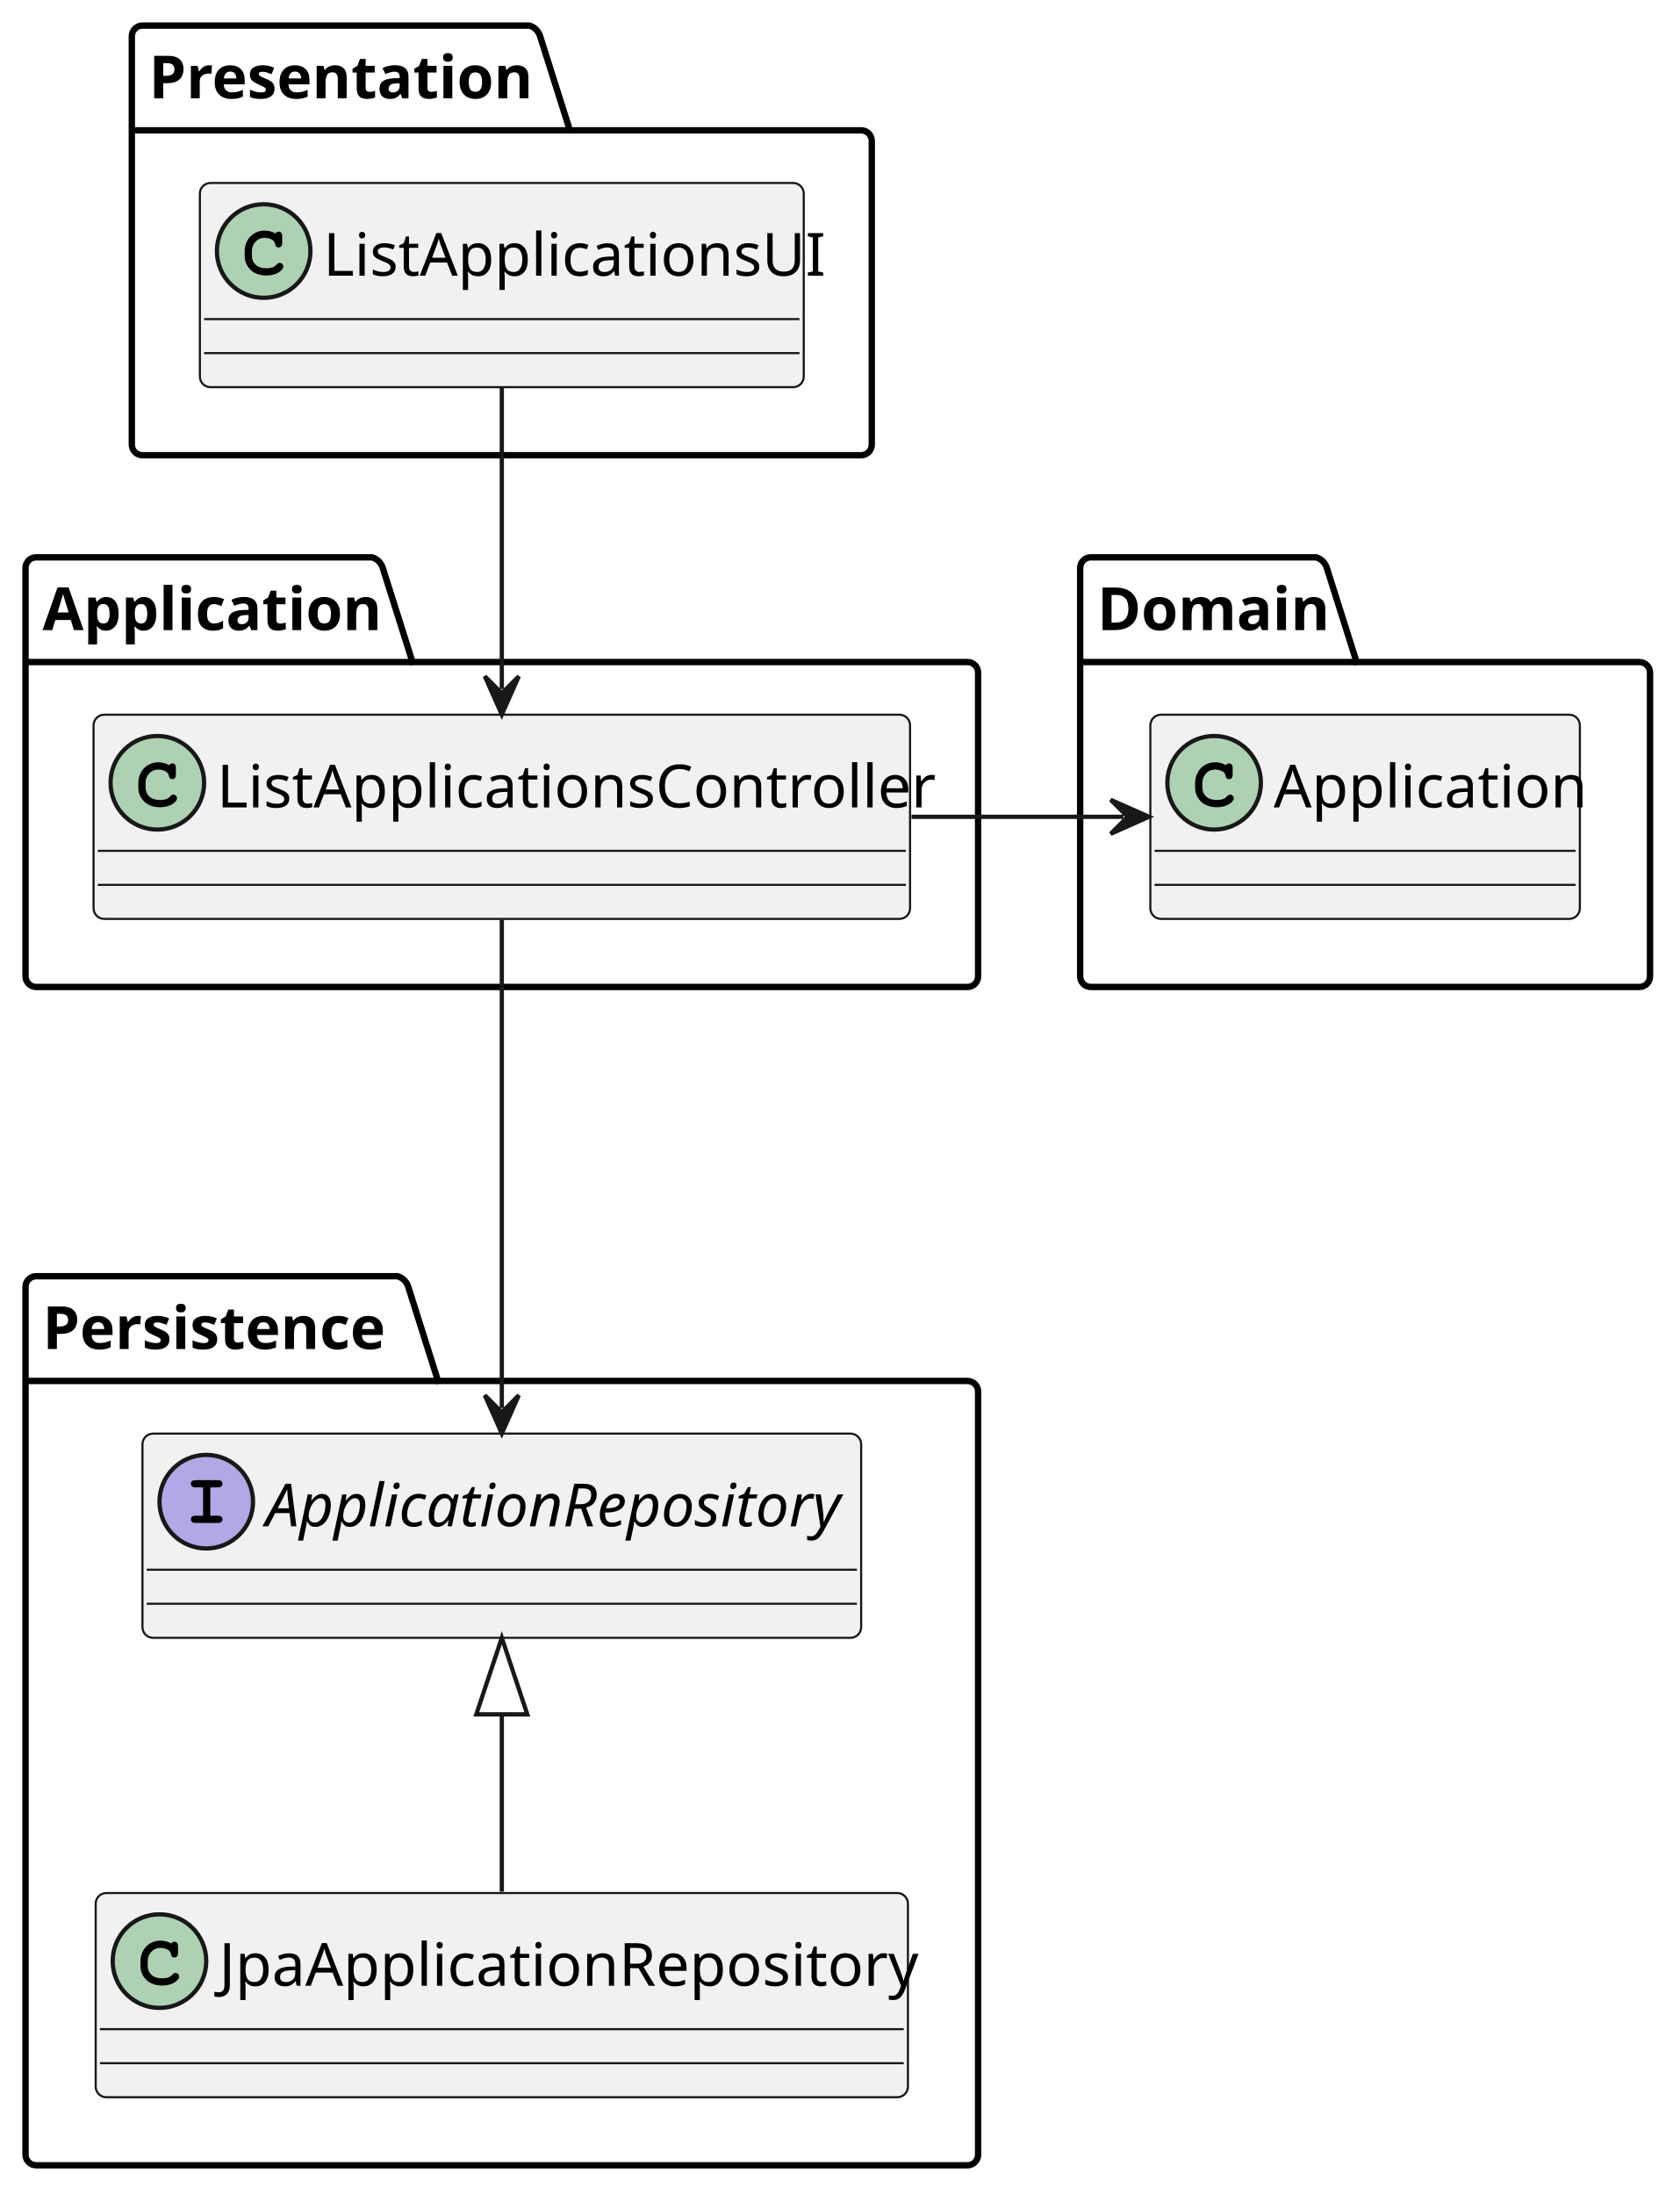
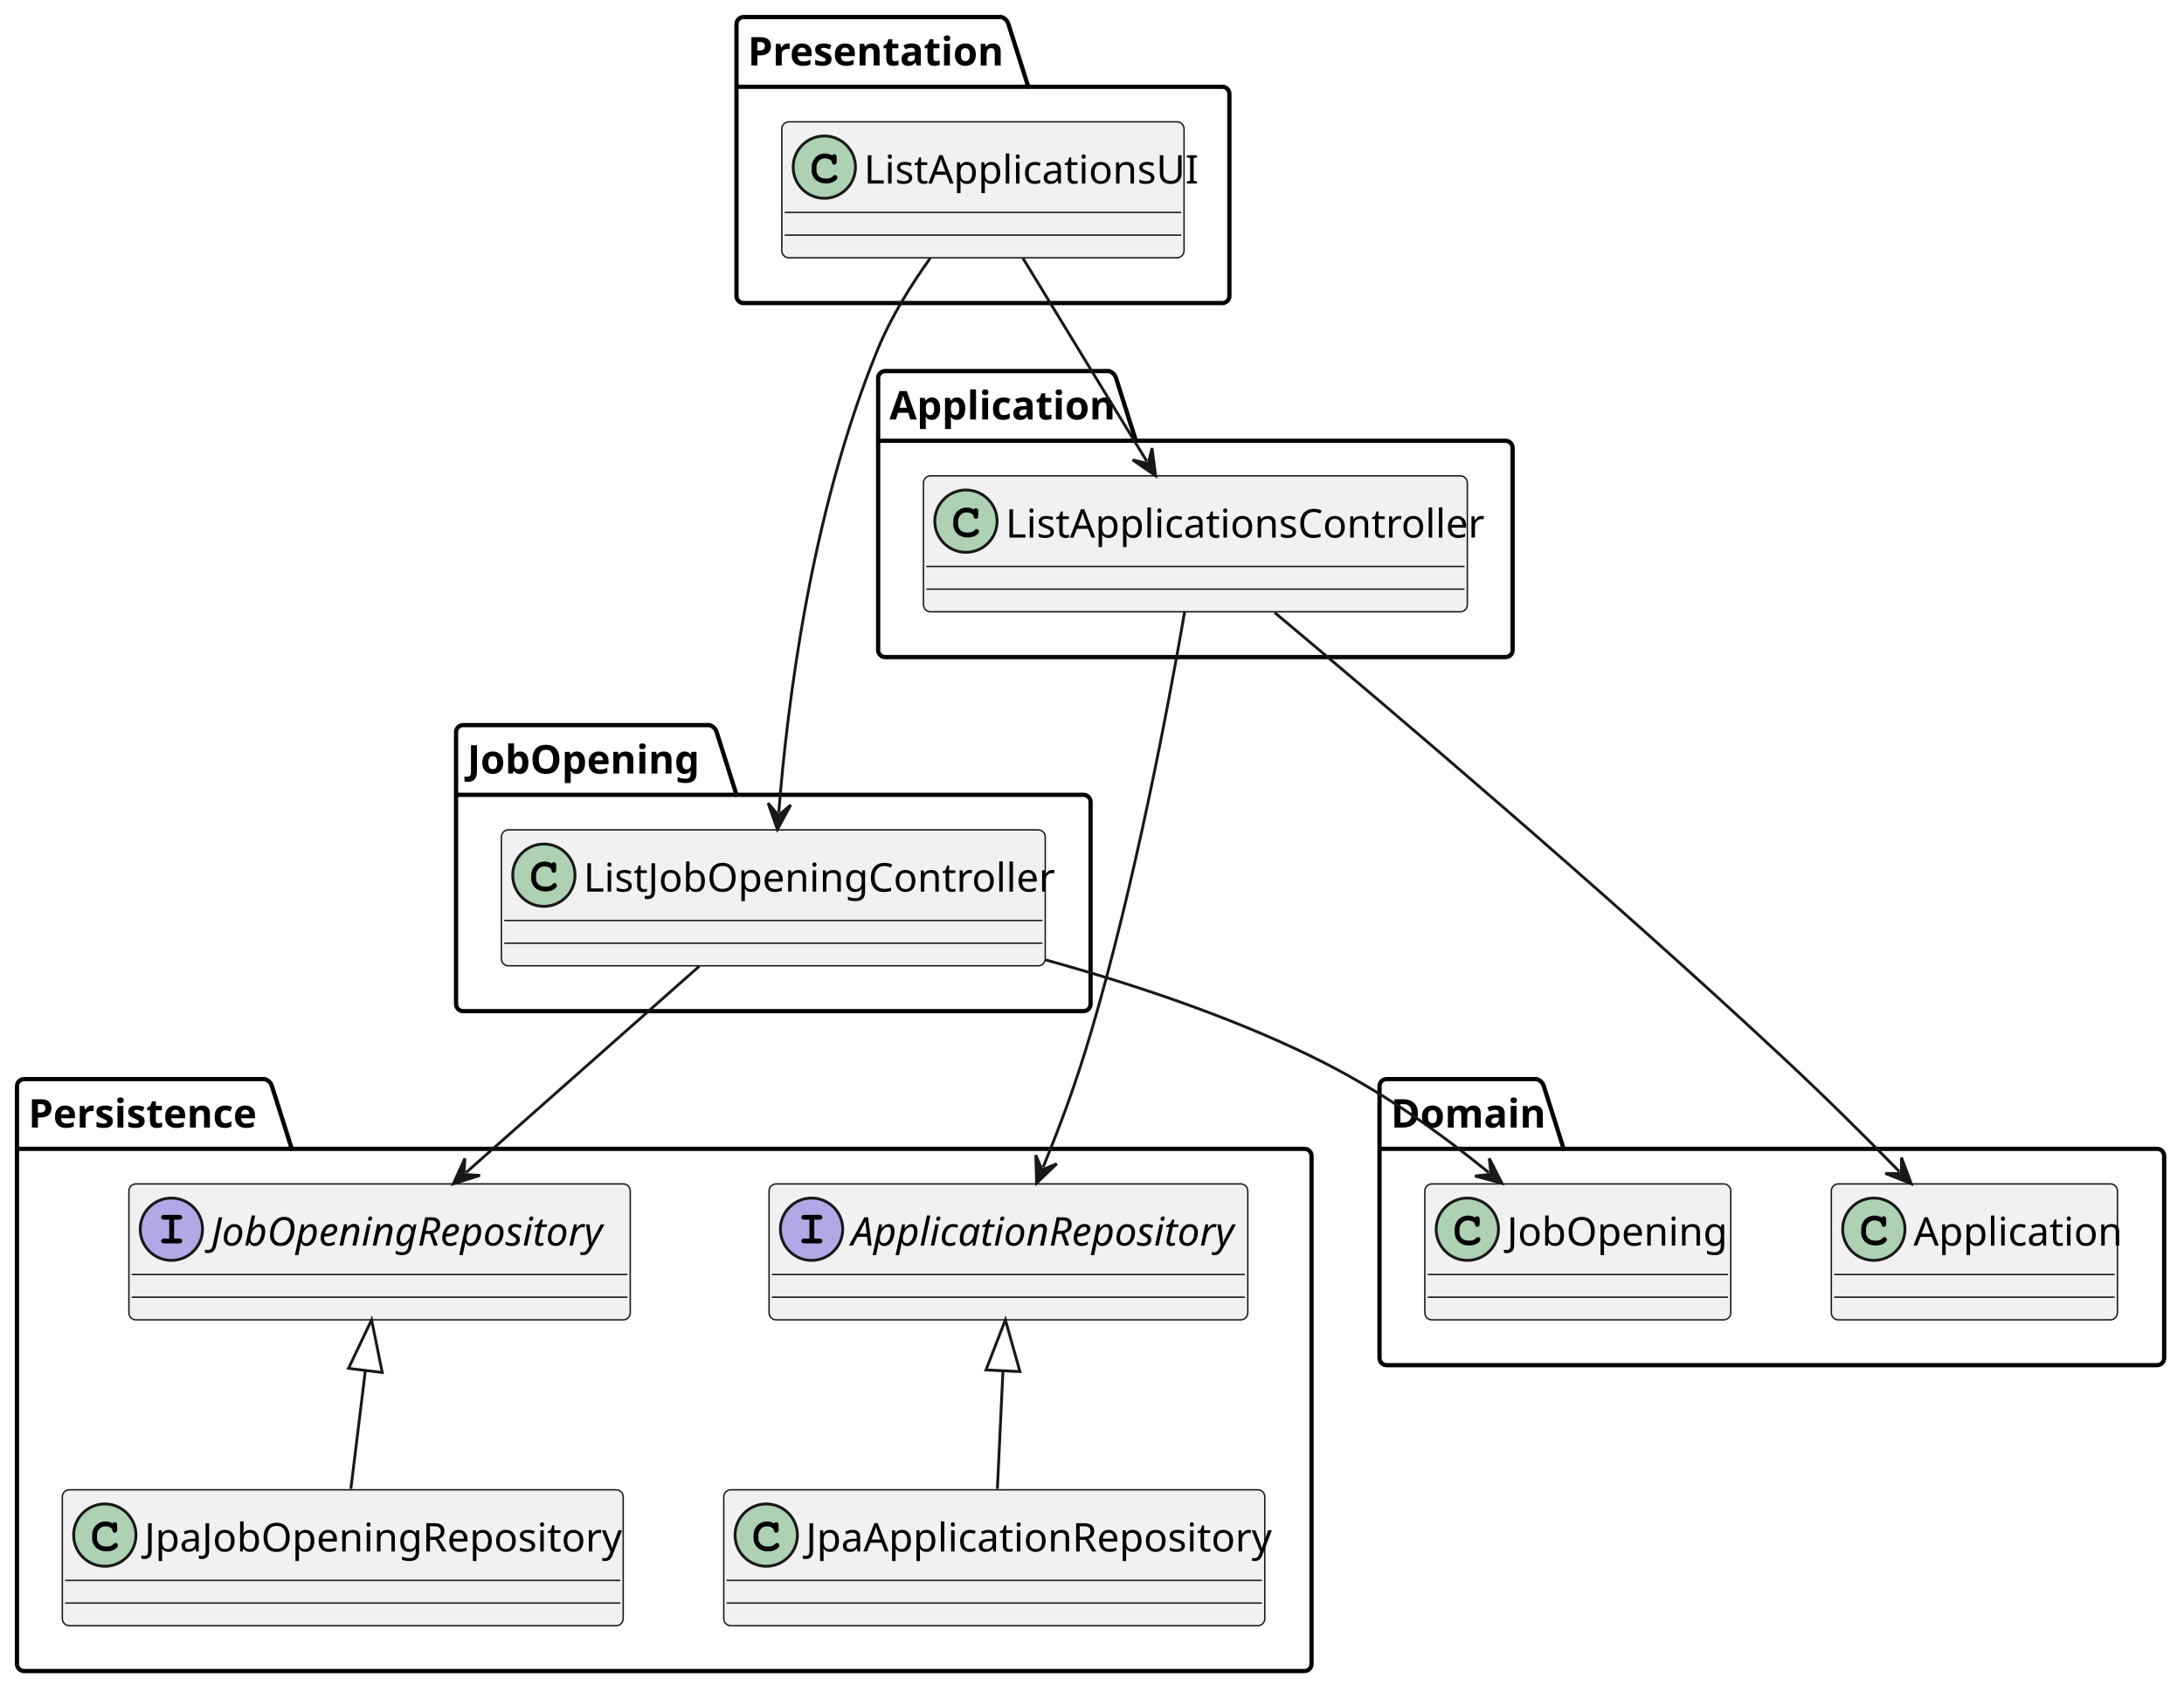
- <svg xmlns="http://www.w3.org/2000/svg" contentStyleType="text/css" height="516px" preserveAspectRatio="none" style="width:395px;height:516px;background:#FFFFFF;" version="1.1" viewBox="0 0 395 516" width="395px" zoomAndPan="magnify">
+ <svg xmlns="http://www.w3.org/2000/svg" contentStyleType="text/css" height="597px" preserveAspectRatio="none" style="width:771px;height:597px;background:#FFFFFF;" version="1.1" viewBox="0 0 771 597" width="771px" zoomAndPan="magnify">
  <defs />
  <g>
    <g id="cluster_Presentation">
-       <path d="M33.5,6.014 L124.5,6.014 A3.75,3.75 0 0 1 127,8.514 L134,30.635 L202.5,30.635 A2.5,2.5 0 0 1 205,33.135 L205,104.514 A2.5,2.5 0 0 1 202.5,107.014 L33.5,107.014 A2.5,2.5 0 0 1 31,104.514 L31,8.514 A2.5,2.5 0 0 1 33.5,6.014 " fill="none" style="stroke:#000000;stroke-width:1.5;" />
-       <line style="stroke:#000000;stroke-width:1.5;" x1="31" x2="134" y1="30.635" y2="30.635" />
-       <text fill="#000000" font-family="sans-serif" font-size="14" font-weight="bold" lengthAdjust="spacing" textLength="90" x="35" y="23.121">Presentation</text>
+       <path d="M262.5,6.014 L353.5,6.014 A3.75,3.75 0 0 1 356,8.514 L363,30.635 L431.5,30.635 A2.5,2.5 0 0 1 434,33.135 L434,104.514 A2.5,2.5 0 0 1 431.5,107.014 L262.5,107.014 A2.5,2.5 0 0 1 260,104.514 L260,8.514 A2.5,2.5 0 0 1 262.5,6.014 " fill="none" style="stroke:#000000;stroke-width:1.5;" />
+       <line style="stroke:#000000;stroke-width:1.5;" x1="260" x2="363" y1="30.635" y2="30.635" />
+       <text fill="#000000" font-family="sans-serif" font-size="14" font-weight="bold" lengthAdjust="spacing" textLength="90" x="264" y="23.121">Presentation</text>
    </g>
    <g id="cluster_Application">
-       <path d="M8.5,131.014 L87.5,131.014 A3.75,3.75 0 0 1 90,133.514 L97,155.635 L227.5,155.635 A2.5,2.5 0 0 1 230,158.135 L230,229.514 A2.5,2.5 0 0 1 227.5,232.014 L8.5,232.014 A2.5,2.5 0 0 1 6,229.514 L6,133.514 A2.5,2.5 0 0 1 8.5,131.014 " fill="none" style="stroke:#000000;stroke-width:1.5;" />
-       <line style="stroke:#000000;stroke-width:1.5;" x1="6" x2="97" y1="155.635" y2="155.635" />
-       <text fill="#000000" font-family="sans-serif" font-size="14" font-weight="bold" lengthAdjust="spacing" textLength="78" x="10" y="148.121">Application</text>
+       <path d="M312.5,131.014 L391.5,131.014 A3.75,3.75 0 0 1 394,133.514 L401,155.635 L531.5,155.635 A2.5,2.5 0 0 1 534,158.135 L534,229.514 A2.5,2.5 0 0 1 531.5,232.014 L312.5,232.014 A2.5,2.5 0 0 1 310,229.514 L310,133.514 A2.5,2.5 0 0 1 312.5,131.014 " fill="none" style="stroke:#000000;stroke-width:1.5;" />
+       <line style="stroke:#000000;stroke-width:1.5;" x1="310" x2="401" y1="155.635" y2="155.635" />
+       <text fill="#000000" font-family="sans-serif" font-size="14" font-weight="bold" lengthAdjust="spacing" textLength="78" x="314" y="148.121">Application</text>
+     </g>
+     <g id="cluster_JobOpening">
+       <path d="M163.5,256.014 L250.5,256.014 A3.75,3.75 0 0 1 253,258.514 L260,280.635 L382.5,280.635 A2.5,2.5 0 0 1 385,283.135 L385,354.514 A2.5,2.5 0 0 1 382.5,357.014 L163.5,357.014 A2.5,2.5 0 0 1 161,354.514 L161,258.514 A2.5,2.5 0 0 1 163.5,256.014 " fill="none" style="stroke:#000000;stroke-width:1.5;" />
+       <line style="stroke:#000000;stroke-width:1.5;" x1="161" x2="260" y1="280.635" y2="280.635" />
+       <text fill="#000000" font-family="sans-serif" font-size="14" font-weight="bold" lengthAdjust="spacing" textLength="86" x="165" y="273.121">JobOpening</text>
    </g>
    <g id="cluster_Persistence">
-       <path d="M8.5,300.014 L93.5,300.014 A3.75,3.75 0 0 1 96,302.514 L103,324.635 L227.5,324.635 A2.5,2.5 0 0 1 230,327.135 L230,506.514 A2.5,2.5 0 0 1 227.5,509.014 L8.5,509.014 A2.5,2.5 0 0 1 6,506.514 L6,302.514 A2.5,2.5 0 0 1 8.5,300.014 " fill="none" style="stroke:#000000;stroke-width:1.5;" />
-       <line style="stroke:#000000;stroke-width:1.5;" x1="6" x2="103" y1="324.635" y2="324.635" />
-       <text fill="#000000" font-family="sans-serif" font-size="14" font-weight="bold" lengthAdjust="spacing" textLength="84" x="10" y="317.121">Persistence</text>
+       <path d="M8.5,381.014 L93.5,381.014 A3.75,3.75 0 0 1 96,383.514 L103,405.635 L460.5,405.635 A2.5,2.5 0 0 1 463,408.135 L463,587.514 A2.5,2.5 0 0 1 460.5,590.014 L8.5,590.014 A2.5,2.5 0 0 1 6,587.514 L6,383.514 A2.5,2.5 0 0 1 8.5,381.014 " fill="none" style="stroke:#000000;stroke-width:1.5;" />
+       <line style="stroke:#000000;stroke-width:1.5;" x1="6" x2="103" y1="405.635" y2="405.635" />
+       <text fill="#000000" font-family="sans-serif" font-size="14" font-weight="bold" lengthAdjust="spacing" textLength="84" x="10" y="398.121">Persistence</text>
    </g>
    <g id="cluster_Domain">
-       <path d="M256.5,131.014 L309.5,131.014 A3.75,3.75 0 0 1 312,133.514 L319,155.635 L385.5,155.635 A2.5,2.5 0 0 1 388,158.135 L388,229.514 A2.5,2.5 0 0 1 385.5,232.014 L256.5,232.014 A2.5,2.5 0 0 1 254,229.514 L254,133.514 A2.5,2.5 0 0 1 256.5,131.014 " fill="none" style="stroke:#000000;stroke-width:1.5;" />
-       <line style="stroke:#000000;stroke-width:1.5;" x1="254" x2="319" y1="155.635" y2="155.635" />
-       <text fill="#000000" font-family="sans-serif" font-size="14" font-weight="bold" lengthAdjust="spacing" textLength="52" x="258" y="148.121">Domain</text>
+       <path d="M489.5,381.014 L542.5,381.014 A3.75,3.75 0 0 1 545,383.514 L552,405.635 L761.5,405.635 A2.5,2.5 0 0 1 764,408.135 L764,479.514 A2.5,2.5 0 0 1 761.5,482.014 L489.5,482.014 A2.5,2.5 0 0 1 487,479.514 L487,383.514 A2.5,2.5 0 0 1 489.5,381.014 " fill="none" style="stroke:#000000;stroke-width:1.5;" />
+       <line style="stroke:#000000;stroke-width:1.5;" x1="487" x2="552" y1="405.635" y2="405.635" />
+       <text fill="#000000" font-family="sans-serif" font-size="14" font-weight="bold" lengthAdjust="spacing" textLength="52" x="491" y="398.121">Domain</text>
    </g>
    <g id="elem_ListApplicationsUI">
-       <rect codeLine="3" fill="#F1F1F1" height="48" id="ListApplicationsUI" rx="2.5" ry="2.5" style="stroke:#181818;stroke-width:0.5;" width="142" x="47" y="43.014" />
-       <ellipse cx="62" cy="59.014" fill="#ADD1B2" rx="11" ry="11" style="stroke:#181818;stroke-width:1.0;" />
-       <path d="M64.766,54.889 Q64.922,54.67 65.109,54.56 Q65.297,54.451 65.516,54.451 Q65.891,54.451 66.125,54.717 Q66.359,54.967 66.359,55.576 L66.359,57.029 Q66.359,57.639 66.125,57.904 Q65.891,58.17 65.516,58.17 Q65.172,58.17 64.969,57.967 Q64.766,57.779 64.656,57.264 Q64.609,56.904 64.422,56.717 Q64.094,56.342 63.484,56.123 Q62.875,55.904 62.25,55.904 Q61.484,55.904 60.844,56.232 Q60.219,56.56 59.719,57.31 Q59.234,58.06 59.234,59.092 L59.234,60.185 Q59.234,61.42 60.125,62.248 Q61.016,63.06 62.609,63.06 Q63.547,63.06 64.203,62.81 Q64.594,62.654 65.016,62.217 Q65.281,61.951 65.422,61.873 Q65.578,61.795 65.781,61.795 Q66.109,61.795 66.359,62.06 Q66.625,62.31 66.625,62.654 Q66.625,62.998 66.281,63.404 Q65.781,63.982 64.984,64.311 Q63.906,64.764 62.609,64.764 Q61.094,64.764 59.891,64.139 Q58.906,63.639 58.219,62.576 Q57.531,61.498 57.531,60.217 L57.531,59.06 Q57.531,57.732 58.141,56.592 Q58.766,55.435 59.859,54.826 Q60.953,54.201 62.188,54.201 Q62.922,54.201 63.562,54.373 Q64.219,54.529 64.766,54.889 Z " fill="#000000" />
-       <text fill="#000000" font-family="sans-serif" font-size="14" lengthAdjust="spacing" textLength="110" x="76" y="64.811">ListApplicationsUI</text>
-       <line style="stroke:#181818;stroke-width:0.5;" x1="48" x2="188" y1="75.014" y2="75.014" />
-       <line style="stroke:#181818;stroke-width:0.5;" x1="48" x2="188" y1="83.014" y2="83.014" />
+       <rect codeLine="3" fill="#F1F1F1" height="48" id="ListApplicationsUI" rx="2.5" ry="2.5" style="stroke:#181818;stroke-width:0.5;" width="142" x="276" y="43.014" />
+       <ellipse cx="291" cy="59.014" fill="#ADD1B2" rx="11" ry="11" style="stroke:#181818;stroke-width:1.0;" />
+       <path d="M293.766,54.889 Q293.922,54.67 294.109,54.56 Q294.297,54.451 294.516,54.451 Q294.891,54.451 295.125,54.717 Q295.359,54.967 295.359,55.576 L295.359,57.029 Q295.359,57.639 295.125,57.904 Q294.891,58.17 294.516,58.17 Q294.172,58.17 293.969,57.967 Q293.766,57.779 293.656,57.264 Q293.609,56.904 293.422,56.717 Q293.094,56.342 292.484,56.123 Q291.875,55.904 291.25,55.904 Q290.484,55.904 289.844,56.232 Q289.219,56.56 288.719,57.31 Q288.234,58.06 288.234,59.092 L288.234,60.185 Q288.234,61.42 289.125,62.248 Q290.016,63.06 291.609,63.06 Q292.547,63.06 293.203,62.81 Q293.594,62.654 294.016,62.217 Q294.281,61.951 294.422,61.873 Q294.578,61.795 294.781,61.795 Q295.109,61.795 295.359,62.06 Q295.625,62.31 295.625,62.654 Q295.625,62.998 295.281,63.404 Q294.781,63.982 293.984,64.311 Q292.906,64.764 291.609,64.764 Q290.094,64.764 288.891,64.139 Q287.906,63.639 287.219,62.576 Q286.531,61.498 286.531,60.217 L286.531,59.06 Q286.531,57.732 287.141,56.592 Q287.766,55.435 288.859,54.826 Q289.953,54.201 291.188,54.201 Q291.922,54.201 292.562,54.373 Q293.219,54.529 293.766,54.889 Z " fill="#000000" />
+       <text fill="#000000" font-family="sans-serif" font-size="14" lengthAdjust="spacing" textLength="110" x="305" y="64.811">ListApplicationsUI</text>
+       <line style="stroke:#181818;stroke-width:0.5;" x1="277" x2="417" y1="75.014" y2="75.014" />
+       <line style="stroke:#181818;stroke-width:0.5;" x1="277" x2="417" y1="83.014" y2="83.014" />
    </g>
    <g id="elem_ListApplicationsController">
-       <rect codeLine="7" fill="#F1F1F1" height="48" id="ListApplicationsController" rx="2.5" ry="2.5" style="stroke:#181818;stroke-width:0.5;" width="192" x="22" y="168.014" />
-       <ellipse cx="37" cy="184.014" fill="#ADD1B2" rx="11" ry="11" style="stroke:#181818;stroke-width:1.0;" />
-       <path d="M39.766,179.889 Q39.922,179.67 40.109,179.56 Q40.297,179.451 40.516,179.451 Q40.891,179.451 41.125,179.717 Q41.359,179.967 41.359,180.576 L41.359,182.029 Q41.359,182.639 41.125,182.904 Q40.891,183.17 40.516,183.17 Q40.172,183.17 39.969,182.967 Q39.766,182.779 39.656,182.264 Q39.609,181.904 39.422,181.717 Q39.094,181.342 38.484,181.123 Q37.875,180.904 37.25,180.904 Q36.484,180.904 35.844,181.232 Q35.219,181.56 34.719,182.31 Q34.234,183.06 34.234,184.092 L34.234,185.185 Q34.234,186.42 35.125,187.248 Q36.016,188.06 37.609,188.06 Q38.547,188.06 39.203,187.81 Q39.594,187.654 40.016,187.217 Q40.281,186.951 40.422,186.873 Q40.578,186.795 40.781,186.795 Q41.109,186.795 41.359,187.06 Q41.625,187.31 41.625,187.654 Q41.625,187.998 41.281,188.404 Q40.781,188.982 39.984,189.31 Q38.906,189.764 37.609,189.764 Q36.094,189.764 34.891,189.139 Q33.906,188.639 33.219,187.576 Q32.531,186.498 32.531,185.217 L32.531,184.06 Q32.531,182.732 33.141,181.592 Q33.766,180.435 34.859,179.826 Q35.953,179.201 37.188,179.201 Q37.922,179.201 38.562,179.373 Q39.219,179.529 39.766,179.889 Z " fill="#000000" />
-       <text fill="#000000" font-family="sans-serif" font-size="14" lengthAdjust="spacing" textLength="160" x="51" y="189.81">ListApplicationsController</text>
-       <line style="stroke:#181818;stroke-width:0.5;" x1="23" x2="213" y1="200.014" y2="200.014" />
-       <line style="stroke:#181818;stroke-width:0.5;" x1="23" x2="213" y1="208.014" y2="208.014" />
+       <rect codeLine="7" fill="#F1F1F1" height="48" id="ListApplicationsController" rx="2.5" ry="2.5" style="stroke:#181818;stroke-width:0.5;" width="192" x="326" y="168.014" />
+       <ellipse cx="341" cy="184.014" fill="#ADD1B2" rx="11" ry="11" style="stroke:#181818;stroke-width:1.0;" />
+       <path d="M343.766,179.889 Q343.922,179.67 344.109,179.56 Q344.297,179.451 344.516,179.451 Q344.891,179.451 345.125,179.717 Q345.359,179.967 345.359,180.576 L345.359,182.029 Q345.359,182.639 345.125,182.904 Q344.891,183.17 344.516,183.17 Q344.172,183.17 343.969,182.967 Q343.766,182.779 343.656,182.264 Q343.609,181.904 343.422,181.717 Q343.094,181.342 342.484,181.123 Q341.875,180.904 341.25,180.904 Q340.484,180.904 339.844,181.232 Q339.219,181.56 338.719,182.31 Q338.234,183.06 338.234,184.092 L338.234,185.185 Q338.234,186.42 339.125,187.248 Q340.016,188.06 341.609,188.06 Q342.547,188.06 343.203,187.81 Q343.594,187.654 344.016,187.217 Q344.281,186.951 344.422,186.873 Q344.578,186.795 344.781,186.795 Q345.109,186.795 345.359,187.06 Q345.625,187.31 345.625,187.654 Q345.625,187.998 345.281,188.404 Q344.781,188.982 343.984,189.31 Q342.906,189.764 341.609,189.764 Q340.094,189.764 338.891,189.139 Q337.906,188.639 337.219,187.576 Q336.531,186.498 336.531,185.217 L336.531,184.06 Q336.531,182.732 337.141,181.592 Q337.766,180.435 338.859,179.826 Q339.953,179.201 341.188,179.201 Q341.922,179.201 342.562,179.373 Q343.219,179.529 343.766,179.889 Z " fill="#000000" />
+       <text fill="#000000" font-family="sans-serif" font-size="14" lengthAdjust="spacing" textLength="160" x="355" y="189.81">ListApplicationsController</text>
+       <line style="stroke:#181818;stroke-width:0.5;" x1="327" x2="517" y1="200.014" y2="200.014" />
+       <line style="stroke:#181818;stroke-width:0.5;" x1="327" x2="517" y1="208.014" y2="208.014" />
+     </g>
+     <g id="elem_ListJobOpeningController">
+       <rect codeLine="10" fill="#F1F1F1" height="48" id="ListJobOpeningController" rx="2.5" ry="2.5" style="stroke:#181818;stroke-width:0.5;" width="192" x="177" y="293.014" />
+       <ellipse cx="192" cy="309.014" fill="#ADD1B2" rx="11" ry="11" style="stroke:#181818;stroke-width:1.0;" />
+       <path d="M194.766,304.889 Q194.922,304.67 195.109,304.56 Q195.297,304.451 195.516,304.451 Q195.891,304.451 196.125,304.717 Q196.359,304.967 196.359,305.576 L196.359,307.029 Q196.359,307.639 196.125,307.904 Q195.891,308.17 195.516,308.17 Q195.172,308.17 194.969,307.967 Q194.766,307.779 194.656,307.264 Q194.609,306.904 194.422,306.717 Q194.094,306.342 193.484,306.123 Q192.875,305.904 192.25,305.904 Q191.484,305.904 190.844,306.232 Q190.219,306.56 189.719,307.31 Q189.234,308.06 189.234,309.092 L189.234,310.185 Q189.234,311.42 190.125,312.248 Q191.016,313.06 192.609,313.06 Q193.547,313.06 194.203,312.81 Q194.594,312.654 195.016,312.217 Q195.281,311.951 195.422,311.873 Q195.578,311.795 195.781,311.795 Q196.109,311.795 196.359,312.06 Q196.625,312.31 196.625,312.654 Q196.625,312.998 196.281,313.404 Q195.781,313.982 194.984,314.31 Q193.906,314.764 192.609,314.764 Q191.094,314.764 189.891,314.139 Q188.906,313.639 188.219,312.576 Q187.531,311.498 187.531,310.217 L187.531,309.06 Q187.531,307.732 188.141,306.592 Q188.766,305.435 189.859,304.826 Q190.953,304.201 192.188,304.201 Q192.922,304.201 193.562,304.373 Q194.219,304.529 194.766,304.889 Z " fill="#000000" />
+       <text fill="#000000" font-family="sans-serif" font-size="14" lengthAdjust="spacing" textLength="160" x="206" y="314.81">ListJobOpeningController</text>
+       <line style="stroke:#181818;stroke-width:0.5;" x1="178" x2="368" y1="325.014" y2="325.014" />
+       <line style="stroke:#181818;stroke-width:0.5;" x1="178" x2="368" y1="333.014" y2="333.014" />
    </g>
    <g id="elem_ApplicationRepository">
-       <rect codeLine="11" fill="#F1F1F1" height="48" id="ApplicationRepository" rx="2.5" ry="2.5" style="stroke:#181818;stroke-width:0.5;" width="169" x="33.5" y="337.014" />
-       <ellipse cx="48.5" cy="353.014" fill="#B4A7E5" rx="11" ry="11" style="stroke:#181818;stroke-width:1.0;" />
-       <path d="M49.453,349.654 L49.453,356.31 L51.172,356.31 Q51.781,356.31 52.047,356.545 Q52.312,356.779 52.312,357.17 Q52.312,357.545 52.047,357.779 Q51.781,358.014 51.172,358.014 L46.031,358.014 Q45.422,358.014 45.156,357.779 Q44.891,357.545 44.891,357.154 Q44.891,356.779 45.156,356.545 Q45.422,356.31 46.031,356.31 L47.75,356.31 L47.75,349.654 L46.031,349.654 Q45.422,349.654 45.156,349.42 Q44.891,349.185 44.891,348.795 Q44.891,348.42 45.156,348.185 Q45.422,347.951 46.031,347.951 L51.172,347.951 Q51.781,347.951 52.047,348.185 Q52.312,348.42 52.312,348.795 Q52.312,349.185 52.047,349.42 Q51.781,349.654 51.172,349.654 L49.453,349.654 Z " fill="#000000" />
-       <text fill="#000000" font-family="sans-serif" font-size="14" font-style="italic" lengthAdjust="spacing" textLength="137" x="62.5" y="358.81">ApplicationRepository</text>
-       <line style="stroke:#181818;stroke-width:0.5;" x1="34.5" x2="201.5" y1="369.014" y2="369.014" />
-       <line style="stroke:#181818;stroke-width:0.5;" x1="34.5" x2="201.5" y1="377.014" y2="377.014" />
+       <rect codeLine="14" fill="#F1F1F1" height="48" id="ApplicationRepository" rx="2.5" ry="2.5" style="stroke:#181818;stroke-width:0.5;" width="169" x="271.5" y="418.014" />
+       <ellipse cx="286.5" cy="434.014" fill="#B4A7E5" rx="11" ry="11" style="stroke:#181818;stroke-width:1.0;" />
+       <path d="M287.453,430.654 L287.453,437.31 L289.172,437.31 Q289.781,437.31 290.047,437.545 Q290.312,437.779 290.312,438.17 Q290.312,438.545 290.047,438.779 Q289.781,439.014 289.172,439.014 L284.031,439.014 Q283.422,439.014 283.156,438.779 Q282.891,438.545 282.891,438.154 Q282.891,437.779 283.156,437.545 Q283.422,437.31 284.031,437.31 L285.75,437.31 L285.75,430.654 L284.031,430.654 Q283.422,430.654 283.156,430.42 Q282.891,430.185 282.891,429.795 Q282.891,429.42 283.156,429.185 Q283.422,428.951 284.031,428.951 L289.172,428.951 Q289.781,428.951 290.047,429.185 Q290.312,429.42 290.312,429.795 Q290.312,430.185 290.047,430.42 Q289.781,430.654 289.172,430.654 L287.453,430.654 Z " fill="#000000" />
+       <text fill="#000000" font-family="sans-serif" font-size="14" font-style="italic" lengthAdjust="spacing" textLength="137" x="300.5" y="439.81">ApplicationRepository</text>
+       <line style="stroke:#181818;stroke-width:0.5;" x1="272.5" x2="439.5" y1="450.014" y2="450.014" />
+       <line style="stroke:#181818;stroke-width:0.5;" x1="272.5" x2="439.5" y1="458.014" y2="458.014" />
+     </g>
+     <g id="elem_JobOpeningRepository">
+       <rect codeLine="15" fill="#F1F1F1" height="48" id="JobOpeningRepository" rx="2.5" ry="2.5" style="stroke:#181818;stroke-width:0.5;" width="177" x="45.5" y="418.014" />
+       <ellipse cx="60.5" cy="434.014" fill="#B4A7E5" rx="11" ry="11" style="stroke:#181818;stroke-width:1.0;" />
+       <path d="M61.453,430.654 L61.453,437.31 L63.172,437.31 Q63.781,437.31 64.047,437.545 Q64.312,437.779 64.312,438.17 Q64.312,438.545 64.047,438.779 Q63.781,439.014 63.172,439.014 L58.031,439.014 Q57.422,439.014 57.156,438.779 Q56.891,438.545 56.891,438.154 Q56.891,437.779 57.156,437.545 Q57.422,437.31 58.031,437.31 L59.75,437.31 L59.75,430.654 L58.031,430.654 Q57.422,430.654 57.156,430.42 Q56.891,430.185 56.891,429.795 Q56.891,429.42 57.156,429.185 Q57.422,428.951 58.031,428.951 L63.172,428.951 Q63.781,428.951 64.047,429.185 Q64.312,429.42 64.312,429.795 Q64.312,430.185 64.047,430.42 Q63.781,430.654 63.172,430.654 L61.453,430.654 Z " fill="#000000" />
+       <text fill="#000000" font-family="sans-serif" font-size="14" font-style="italic" lengthAdjust="spacing" textLength="145" x="74.5" y="439.81">JobOpeningRepository</text>
+       <line style="stroke:#181818;stroke-width:0.5;" x1="46.5" x2="221.5" y1="450.014" y2="450.014" />
+       <line style="stroke:#181818;stroke-width:0.5;" x1="46.5" x2="221.5" y1="458.014" y2="458.014" />
    </g>
    <g id="elem_JpaApplicationRepository">
-       <rect codeLine="12" fill="#F1F1F1" height="48" id="JpaApplicationRepository" rx="2.5" ry="2.5" style="stroke:#181818;stroke-width:0.5;" width="191" x="22.5" y="445.014" />
-       <ellipse cx="37.5" cy="461.014" fill="#ADD1B2" rx="11" ry="11" style="stroke:#181818;stroke-width:1.0;" />
-       <path d="M40.266,456.889 Q40.422,456.67 40.609,456.56 Q40.797,456.451 41.016,456.451 Q41.391,456.451 41.625,456.717 Q41.859,456.967 41.859,457.576 L41.859,459.029 Q41.859,459.639 41.625,459.904 Q41.391,460.17 41.016,460.17 Q40.672,460.17 40.469,459.967 Q40.266,459.779 40.156,459.264 Q40.109,458.904 39.922,458.717 Q39.594,458.342 38.984,458.123 Q38.375,457.904 37.75,457.904 Q36.984,457.904 36.344,458.232 Q35.719,458.56 35.219,459.31 Q34.734,460.06 34.734,461.092 L34.734,462.185 Q34.734,463.42 35.625,464.248 Q36.516,465.06 38.109,465.06 Q39.047,465.06 39.703,464.81 Q40.094,464.654 40.516,464.217 Q40.781,463.951 40.922,463.873 Q41.078,463.795 41.281,463.795 Q41.609,463.795 41.859,464.06 Q42.125,464.31 42.125,464.654 Q42.125,464.998 41.781,465.404 Q41.281,465.982 40.484,466.31 Q39.406,466.764 38.109,466.764 Q36.594,466.764 35.391,466.139 Q34.406,465.639 33.719,464.576 Q33.031,463.498 33.031,462.217 L33.031,461.06 Q33.031,459.732 33.641,458.592 Q34.266,457.435 35.359,456.826 Q36.453,456.201 37.688,456.201 Q38.422,456.201 39.062,456.373 Q39.719,456.529 40.266,456.889 Z " fill="#000000" />
-       <text fill="#000000" font-family="sans-serif" font-size="14" lengthAdjust="spacing" textLength="159" x="51.5" y="466.81">JpaApplicationRepository</text>
-       <line style="stroke:#181818;stroke-width:0.5;" x1="23.5" x2="212.5" y1="477.014" y2="477.014" />
-       <line style="stroke:#181818;stroke-width:0.5;" x1="23.5" x2="212.5" y1="485.014" y2="485.014" />
+       <rect codeLine="16" fill="#F1F1F1" height="48" id="JpaApplicationRepository" rx="2.5" ry="2.5" style="stroke:#181818;stroke-width:0.5;" width="191" x="255.5" y="526.014" />
+       <ellipse cx="270.5" cy="542.014" fill="#ADD1B2" rx="11" ry="11" style="stroke:#181818;stroke-width:1.0;" />
+       <path d="M273.266,537.889 Q273.422,537.67 273.609,537.561 Q273.797,537.451 274.016,537.451 Q274.391,537.451 274.625,537.717 Q274.859,537.967 274.859,538.576 L274.859,540.029 Q274.859,540.639 274.625,540.904 Q274.391,541.17 274.016,541.17 Q273.672,541.17 273.469,540.967 Q273.266,540.779 273.156,540.264 Q273.109,539.904 272.922,539.717 Q272.594,539.342 271.984,539.123 Q271.375,538.904 270.75,538.904 Q269.984,538.904 269.344,539.232 Q268.719,539.561 268.219,540.311 Q267.734,541.061 267.734,542.092 L267.734,543.186 Q267.734,544.42 268.625,545.248 Q269.516,546.061 271.109,546.061 Q272.047,546.061 272.703,545.811 Q273.094,545.654 273.516,545.217 Q273.781,544.951 273.922,544.873 Q274.078,544.795 274.281,544.795 Q274.609,544.795 274.859,545.061 Q275.125,545.311 275.125,545.654 Q275.125,545.998 274.781,546.404 Q274.281,546.982 273.484,547.311 Q272.406,547.764 271.109,547.764 Q269.594,547.764 268.391,547.139 Q267.406,546.639 266.719,545.576 Q266.031,544.498 266.031,543.217 L266.031,542.061 Q266.031,540.732 266.641,539.592 Q267.266,538.436 268.359,537.826 Q269.453,537.201 270.688,537.201 Q271.422,537.201 272.062,537.373 Q272.719,537.529 273.266,537.889 Z " fill="#000000" />
+       <text fill="#000000" font-family="sans-serif" font-size="14" lengthAdjust="spacing" textLength="159" x="284.5" y="547.811">JpaApplicationRepository</text>
+       <line style="stroke:#181818;stroke-width:0.5;" x1="256.5" x2="445.5" y1="558.014" y2="558.014" />
+       <line style="stroke:#181818;stroke-width:0.5;" x1="256.5" x2="445.5" y1="566.014" y2="566.014" />
+     </g>
+     <g id="elem_JpaJobOpeningRepository">
+       <rect codeLine="17" fill="#F1F1F1" height="48" id="JpaJobOpeningRepository" rx="2.5" ry="2.5" style="stroke:#181818;stroke-width:0.5;" width="198" x="22" y="526.014" />
+       <ellipse cx="37" cy="542.014" fill="#ADD1B2" rx="11" ry="11" style="stroke:#181818;stroke-width:1.0;" />
+       <path d="M39.766,537.889 Q39.922,537.67 40.109,537.561 Q40.297,537.451 40.516,537.451 Q40.891,537.451 41.125,537.717 Q41.359,537.967 41.359,538.576 L41.359,540.029 Q41.359,540.639 41.125,540.904 Q40.891,541.17 40.516,541.17 Q40.172,541.17 39.969,540.967 Q39.766,540.779 39.656,540.264 Q39.609,539.904 39.422,539.717 Q39.094,539.342 38.484,539.123 Q37.875,538.904 37.25,538.904 Q36.484,538.904 35.844,539.232 Q35.219,539.561 34.719,540.311 Q34.234,541.061 34.234,542.092 L34.234,543.186 Q34.234,544.42 35.125,545.248 Q36.016,546.061 37.609,546.061 Q38.547,546.061 39.203,545.811 Q39.594,545.654 40.016,545.217 Q40.281,544.951 40.422,544.873 Q40.578,544.795 40.781,544.795 Q41.109,544.795 41.359,545.061 Q41.625,545.311 41.625,545.654 Q41.625,545.998 41.281,546.404 Q40.781,546.982 39.984,547.311 Q38.906,547.764 37.609,547.764 Q36.094,547.764 34.891,547.139 Q33.906,546.639 33.219,545.576 Q32.531,544.498 32.531,543.217 L32.531,542.061 Q32.531,540.732 33.141,539.592 Q33.766,538.436 34.859,537.826 Q35.953,537.201 37.188,537.201 Q37.922,537.201 38.562,537.373 Q39.219,537.529 39.766,537.889 Z " fill="#000000" />
+       <text fill="#000000" font-family="sans-serif" font-size="14" lengthAdjust="spacing" textLength="166" x="51" y="547.811">JpaJobOpeningRepository</text>
+       <line style="stroke:#181818;stroke-width:0.5;" x1="23" x2="219" y1="558.014" y2="558.014" />
+       <line style="stroke:#181818;stroke-width:0.5;" x1="23" x2="219" y1="566.014" y2="566.014" />
    </g>
    <g id="elem_Application">
-       <rect codeLine="16" fill="#F1F1F1" height="48" id="Application" rx="2.5" ry="2.5" style="stroke:#181818;stroke-width:0.5;" width="101" x="270.5" y="168.014" />
-       <ellipse cx="285.5" cy="184.014" fill="#ADD1B2" rx="11" ry="11" style="stroke:#181818;stroke-width:1.0;" />
-       <path d="M288.266,179.889 Q288.422,179.67 288.609,179.56 Q288.797,179.451 289.016,179.451 Q289.391,179.451 289.625,179.717 Q289.859,179.967 289.859,180.576 L289.859,182.029 Q289.859,182.639 289.625,182.904 Q289.391,183.17 289.016,183.17 Q288.672,183.17 288.469,182.967 Q288.266,182.779 288.156,182.264 Q288.109,181.904 287.922,181.717 Q287.594,181.342 286.984,181.123 Q286.375,180.904 285.75,180.904 Q284.984,180.904 284.344,181.232 Q283.719,181.56 283.219,182.31 Q282.734,183.06 282.734,184.092 L282.734,185.185 Q282.734,186.42 283.625,187.248 Q284.516,188.06 286.109,188.06 Q287.047,188.06 287.703,187.81 Q288.094,187.654 288.516,187.217 Q288.781,186.951 288.922,186.873 Q289.078,186.795 289.281,186.795 Q289.609,186.795 289.859,187.06 Q290.125,187.31 290.125,187.654 Q290.125,187.998 289.781,188.404 Q289.281,188.982 288.484,189.31 Q287.406,189.764 286.109,189.764 Q284.594,189.764 283.391,189.139 Q282.406,188.639 281.719,187.576 Q281.031,186.498 281.031,185.217 L281.031,184.06 Q281.031,182.732 281.641,181.592 Q282.266,180.435 283.359,179.826 Q284.453,179.201 285.688,179.201 Q286.422,179.201 287.062,179.373 Q287.719,179.529 288.266,179.889 Z " fill="#000000" />
-       <text fill="#000000" font-family="sans-serif" font-size="14" lengthAdjust="spacing" textLength="69" x="299.5" y="189.81">Application</text>
-       <line style="stroke:#181818;stroke-width:0.5;" x1="271.5" x2="370.5" y1="200.014" y2="200.014" />
-       <line style="stroke:#181818;stroke-width:0.5;" x1="271.5" x2="370.5" y1="208.014" y2="208.014" />
+       <rect codeLine="21" fill="#F1F1F1" height="48" id="Application" rx="2.5" ry="2.5" style="stroke:#181818;stroke-width:0.5;" width="101" x="646.5" y="418.014" />
+       <ellipse cx="661.5" cy="434.014" fill="#ADD1B2" rx="11" ry="11" style="stroke:#181818;stroke-width:1.0;" />
+       <path d="M664.266,429.889 Q664.422,429.67 664.609,429.56 Q664.797,429.451 665.016,429.451 Q665.391,429.451 665.625,429.717 Q665.859,429.967 665.859,430.576 L665.859,432.029 Q665.859,432.639 665.625,432.904 Q665.391,433.17 665.016,433.17 Q664.672,433.17 664.469,432.967 Q664.266,432.779 664.156,432.264 Q664.109,431.904 663.922,431.717 Q663.594,431.342 662.984,431.123 Q662.375,430.904 661.75,430.904 Q660.984,430.904 660.344,431.232 Q659.719,431.56 659.219,432.31 Q658.734,433.06 658.734,434.092 L658.734,435.185 Q658.734,436.42 659.625,437.248 Q660.516,438.06 662.109,438.06 Q663.047,438.06 663.703,437.81 Q664.094,437.654 664.516,437.217 Q664.781,436.951 664.922,436.873 Q665.078,436.795 665.281,436.795 Q665.609,436.795 665.859,437.06 Q666.125,437.31 666.125,437.654 Q666.125,437.998 665.781,438.404 Q665.281,438.982 664.484,439.31 Q663.406,439.764 662.109,439.764 Q660.594,439.764 659.391,439.139 Q658.406,438.639 657.719,437.576 Q657.031,436.498 657.031,435.217 L657.031,434.06 Q657.031,432.732 657.641,431.592 Q658.266,430.435 659.359,429.826 Q660.453,429.201 661.688,429.201 Q662.422,429.201 663.062,429.373 Q663.719,429.529 664.266,429.889 Z " fill="#000000" />
+       <text fill="#000000" font-family="sans-serif" font-size="14" lengthAdjust="spacing" textLength="69" x="675.5" y="439.81">Application</text>
+       <line style="stroke:#181818;stroke-width:0.5;" x1="647.5" x2="746.5" y1="450.014" y2="450.014" />
+       <line style="stroke:#181818;stroke-width:0.5;" x1="647.5" x2="746.5" y1="458.014" y2="458.014" />
+     </g>
+     <g id="elem_JobOpening">
+       <rect codeLine="22" fill="#F1F1F1" height="48" id="JobOpening" rx="2.5" ry="2.5" style="stroke:#181818;stroke-width:0.5;" width="108" x="503" y="418.014" />
+       <ellipse cx="518" cy="434.014" fill="#ADD1B2" rx="11" ry="11" style="stroke:#181818;stroke-width:1.0;" />
+       <path d="M520.766,429.889 Q520.922,429.67 521.109,429.56 Q521.297,429.451 521.516,429.451 Q521.891,429.451 522.125,429.717 Q522.359,429.967 522.359,430.576 L522.359,432.029 Q522.359,432.639 522.125,432.904 Q521.891,433.17 521.516,433.17 Q521.172,433.17 520.969,432.967 Q520.766,432.779 520.656,432.264 Q520.609,431.904 520.422,431.717 Q520.094,431.342 519.484,431.123 Q518.875,430.904 518.25,430.904 Q517.484,430.904 516.844,431.232 Q516.219,431.56 515.719,432.31 Q515.234,433.06 515.234,434.092 L515.234,435.185 Q515.234,436.42 516.125,437.248 Q517.016,438.06 518.609,438.06 Q519.547,438.06 520.203,437.81 Q520.594,437.654 521.016,437.217 Q521.281,436.951 521.422,436.873 Q521.578,436.795 521.781,436.795 Q522.109,436.795 522.359,437.06 Q522.625,437.31 522.625,437.654 Q522.625,437.998 522.281,438.404 Q521.781,438.982 520.984,439.31 Q519.906,439.764 518.609,439.764 Q517.094,439.764 515.891,439.139 Q514.906,438.639 514.219,437.576 Q513.531,436.498 513.531,435.217 L513.531,434.06 Q513.531,432.732 514.141,431.592 Q514.766,430.435 515.859,429.826 Q516.953,429.201 518.188,429.201 Q518.922,429.201 519.562,429.373 Q520.219,429.529 520.766,429.889 Z " fill="#000000" />
+       <text fill="#000000" font-family="sans-serif" font-size="14" lengthAdjust="spacing" textLength="76" x="532" y="439.81">JobOpening</text>
+       <line style="stroke:#181818;stroke-width:0.5;" x1="504" x2="610" y1="450.014" y2="450.014" />
+       <line style="stroke:#181818;stroke-width:0.5;" x1="504" x2="610" y1="458.014" y2="458.014" />
    </g>
    <g id="link_ListApplicationsUI_ListApplicationsController">
-       <path codeLine="19" d="M118,91.154 C118,113.144 118,140.024 118,161.984 " fill="none" id="ListApplicationsUI-to-ListApplicationsController" style="stroke:#181818;stroke-width:1.0;" />
-       <polygon fill="#181818" points="118,167.984,122,158.984,118,162.984,114,158.984,118,167.984" style="stroke:#181818;stroke-width:1.0;" />
+       <path codeLine="25" d="M361.11,91.154 C374.52,113.144 391.446,140.901 404.836,162.861 " fill="none" id="ListApplicationsUI-to-ListApplicationsController" style="stroke:#181818;stroke-width:1.0;" />
+       <polygon fill="#181818" points="407.96,167.984,406.69,158.217,405.357,163.715,399.859,162.382,407.96,167.984" style="stroke:#181818;stroke-width:1.0;" />
+     </g>
+     <g id="link_ListApplicationsUI_ListJobOpeningController">
+       <path codeLine="26" d="M328.37,91.184 C321.65,100.584 314.6,111.844 310,123.014 C286.02,181.214 277.866,249.793 274.916,286.893 " fill="none" id="ListApplicationsUI-to-ListJobOpeningController" style="stroke:#181818;stroke-width:1.0;" />
+       <polygon fill="#181818" points="274.44,292.874,279.141,284.219,274.836,287.889,271.166,283.585,274.44,292.874" style="stroke:#181818;stroke-width:1.0;" />
    </g>
    <g id="link_ListApplicationsController_Application">
-       <path codeLine="20" d="M214.35,192.014 C232.95,192.014 245.56,192.014 264.17,192.014 " fill="none" id="ListApplicationsController-to-Application" style="stroke:#181818;stroke-width:1.0;" />
-       <polygon fill="#181818" points="270.17,192.014,261.17,188.014,265.17,192.014,261.17,196.014,270.17,192.014" style="stroke:#181818;stroke-width:1.0;" />
+       <path codeLine="27" d="M450,216.294 C490.29,250.034 566.66,314.874 629,373.014 C644.63,387.594 657.429,400.31 670.519,413.659 " fill="none" id="ListApplicationsController-to-Application" style="stroke:#181818;stroke-width:1.0;" />
+       <polygon fill="#181818" points="674.72,417.944,671.275,408.717,671.219,414.373,665.563,414.318,674.72,417.944" style="stroke:#181818;stroke-width:1.0;" />
+     </g>
+     <g id="link_ListJobOpeningController_JobOpening">
+       <path codeLine="28" d="M369.14,338.934 C399.96,347.444 433.68,358.704 463,373.014 C487.44,384.944 507.581,399.413 525.571,414.013 " fill="none" id="ListJobOpeningController-to-JobOpening" style="stroke:#181818;stroke-width:1.0;" />
+       <polygon fill="#181818" points="530.23,417.794,525.762,409.016,526.348,414.643,520.721,415.228,530.23,417.794" style="stroke:#181818;stroke-width:1.0;" />
    </g>
    <g id="link_ApplicationRepository_JpaApplicationRepository">
-       <path codeLine="21" d="M118,403.014 C118,420.674 118,426.954 118,444.694 " fill="none" id="ApplicationRepository-backto-JpaApplicationRepository" style="stroke:#181818;stroke-width:1.0;" />
-       <polygon fill="none" points="118,385.014,112,403.014,124,403.014,118,385.014" style="stroke:#181818;stroke-width:1.0;" />
+       <path codeLine="30" d="M354.065,483.993 C353.225,501.653 352.94,507.954 352.1,525.694 " fill="none" id="ApplicationRepository-backto-JpaApplicationRepository" style="stroke:#181818;stroke-width:1.0;" />
+       <polygon fill="none" points="354.92,466.014,348.072,483.708,360.058,484.278,354.92,466.014" style="stroke:#181818;stroke-width:1.0;" />
    </g>
    <g id="link_ListApplicationsController_ApplicationRepository">
-       <path codeLine="22" d="M118,216.234 C118,248.144 118,299.184 118,330.994 " fill="none" id="ListApplicationsController-to-ApplicationRepository" style="stroke:#181818;stroke-width:1.0;" />
-       <polygon fill="#181818" points="118,336.994,122,327.994,118,331.994,114,327.994,118,336.994" style="stroke:#181818;stroke-width:1.0;" />
+       <path codeLine="31" d="M418.19,216.104 C412.44,249.384 400.54,312.594 385,365.014 C379.66,383.024 374.313,397.281 368.223,412.161 " fill="none" id="ListApplicationsController-to-ApplicationRepository" style="stroke:#181818;stroke-width:1.0;" />
+       <polygon fill="#181818" points="365.95,417.714,373.061,410.899,367.844,413.086,365.657,407.869,365.95,417.714" style="stroke:#181818;stroke-width:1.0;" />
+     </g>
+     <g id="link_JobOpeningRepository_JpaJobOpeningRepository">
+       <path codeLine="32" d="M128.985,483.879 C126.815,501.539 126.04,507.954 123.86,525.694 " fill="none" id="JobOpeningRepository-backto-JpaJobOpeningRepository" style="stroke:#181818;stroke-width:1.0;" />
+       <polygon fill="none" points="131.18,466.014,123.029,483.147,134.94,484.611,131.18,466.014" style="stroke:#181818;stroke-width:1.0;" />
+     </g>
+     <g id="link_ListJobOpeningController_JobOpeningRepository">
+       <path codeLine="33" d="M246.86,341.154 C222,363.144 189.333,392.047 164.523,414.007 " fill="none" id="ListJobOpeningController-to-JobOpeningRepository" style="stroke:#181818;stroke-width:1.0;" />
+       <polygon fill="#181818" points="160.03,417.984,169.42,415.014,163.774,414.67,164.118,409.023,160.03,417.984" style="stroke:#181818;stroke-width:1.0;" />
    </g>
  </g>
</svg>
